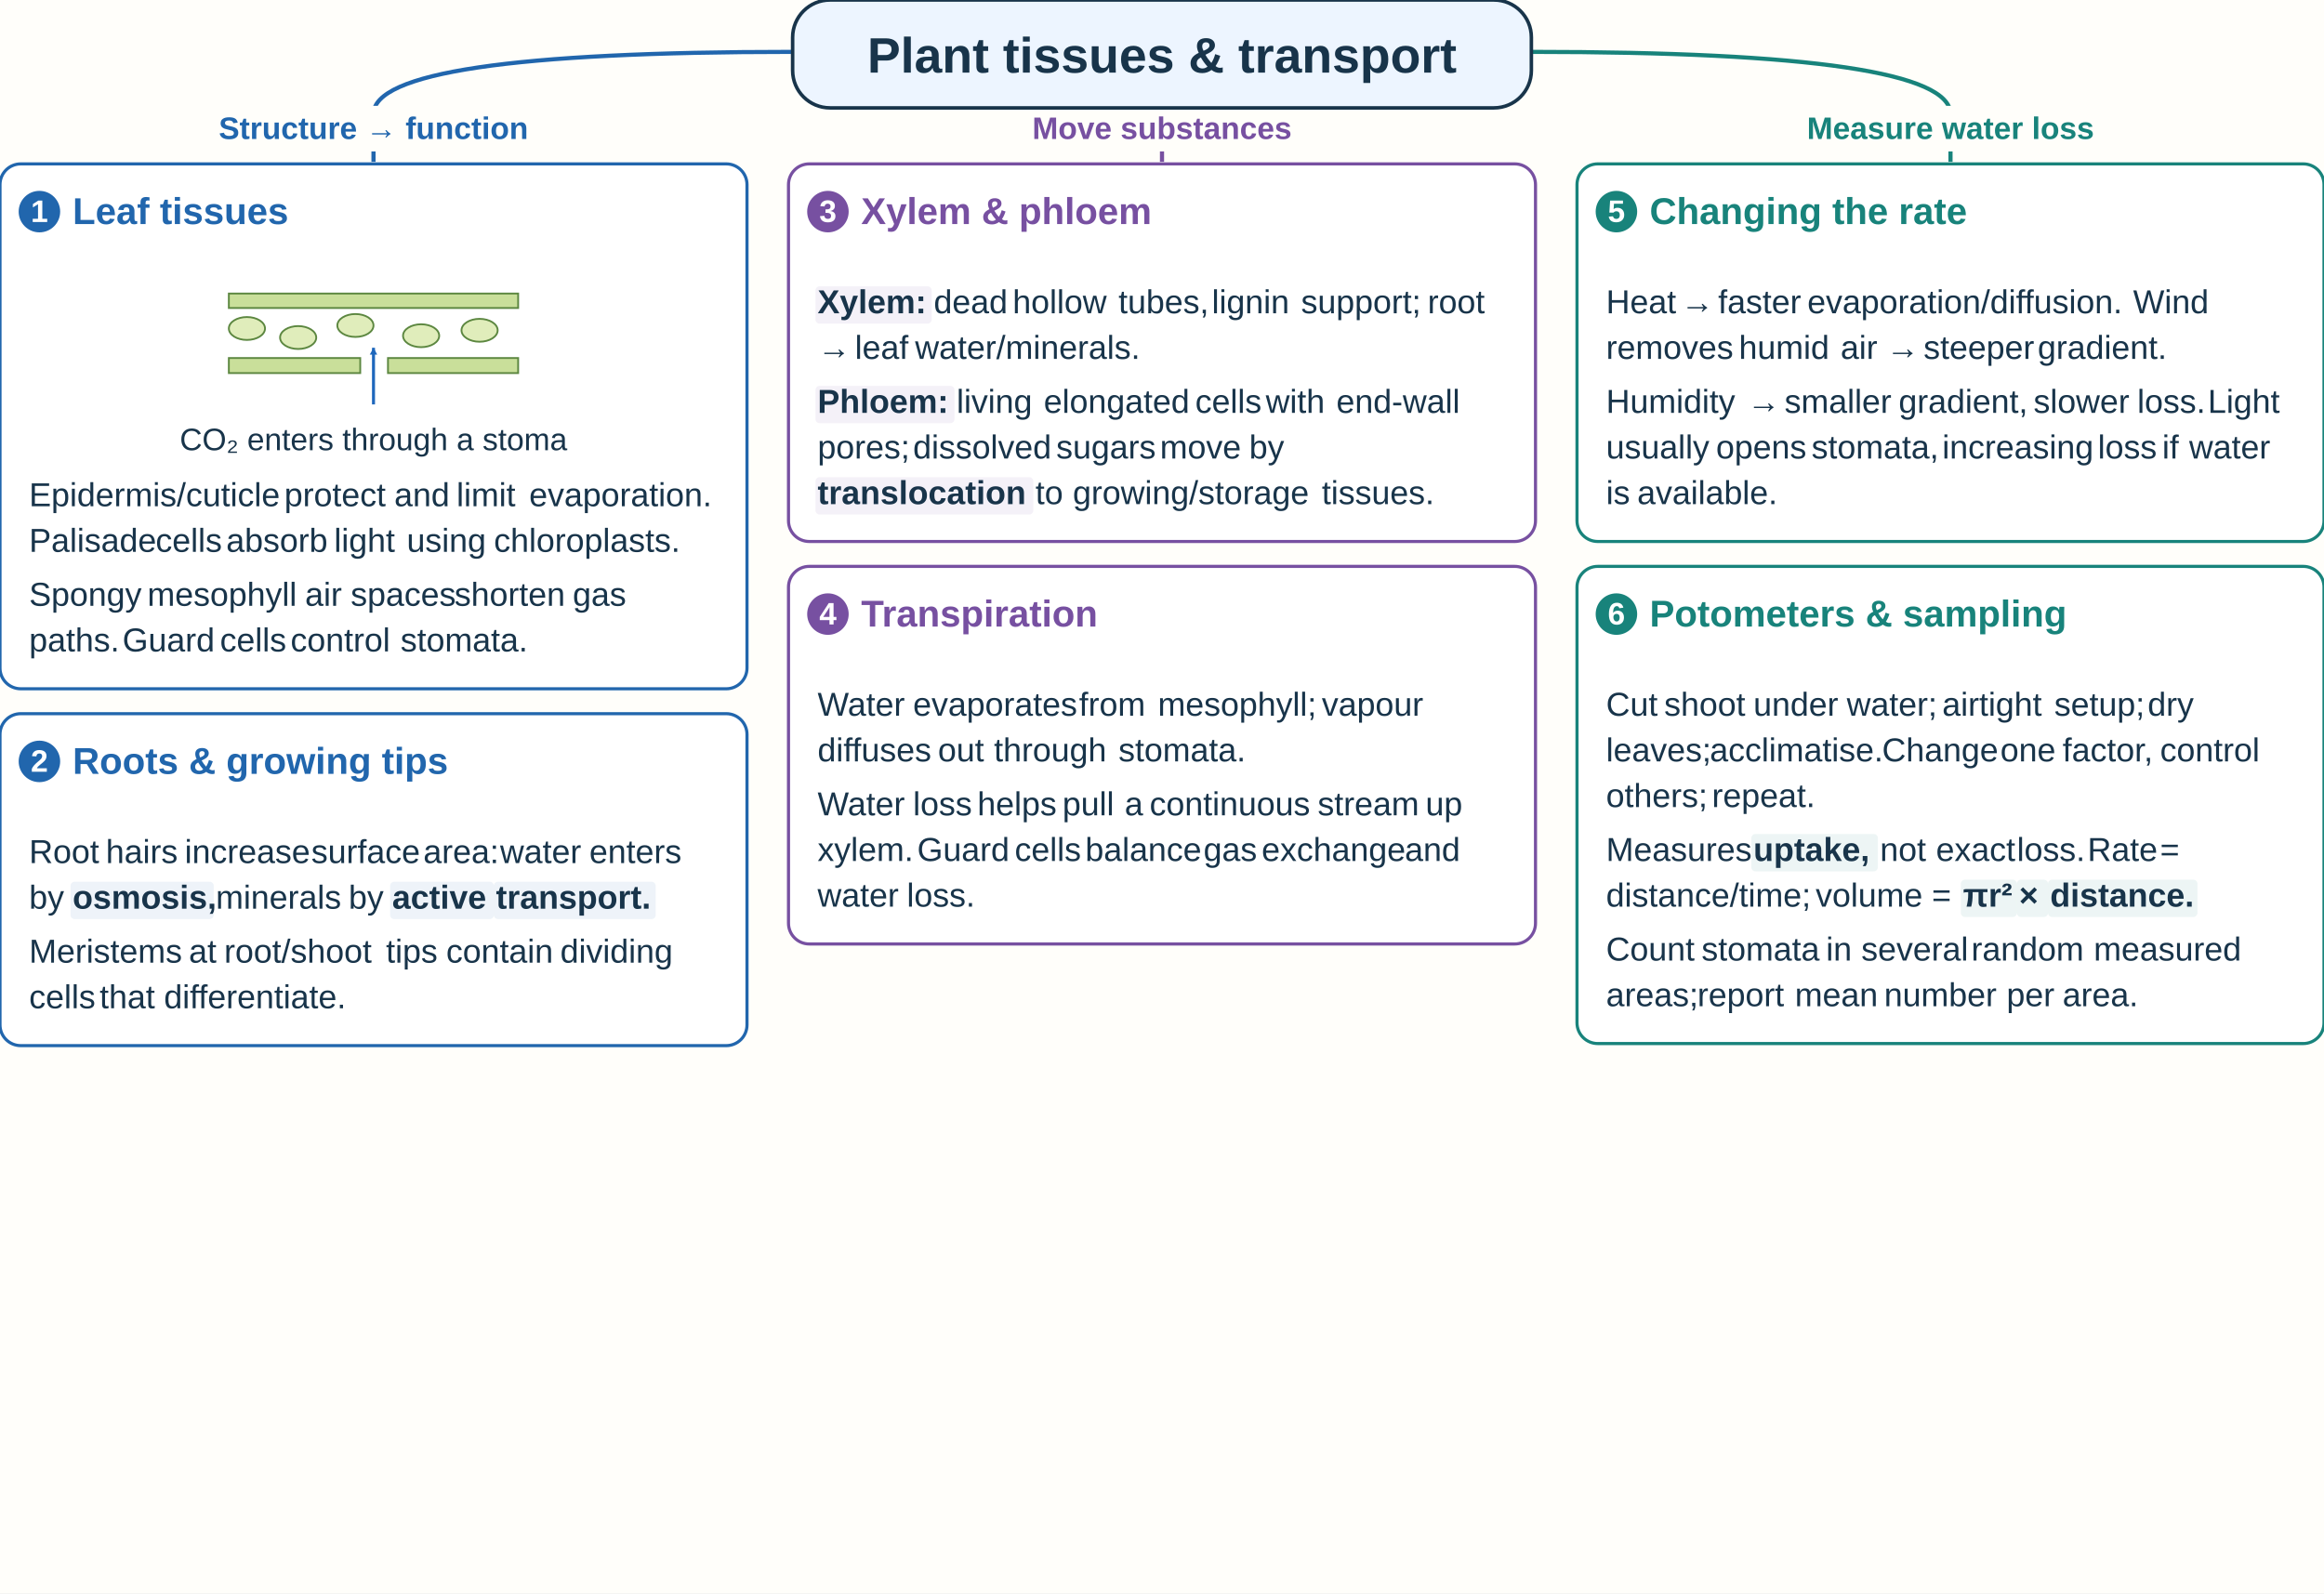
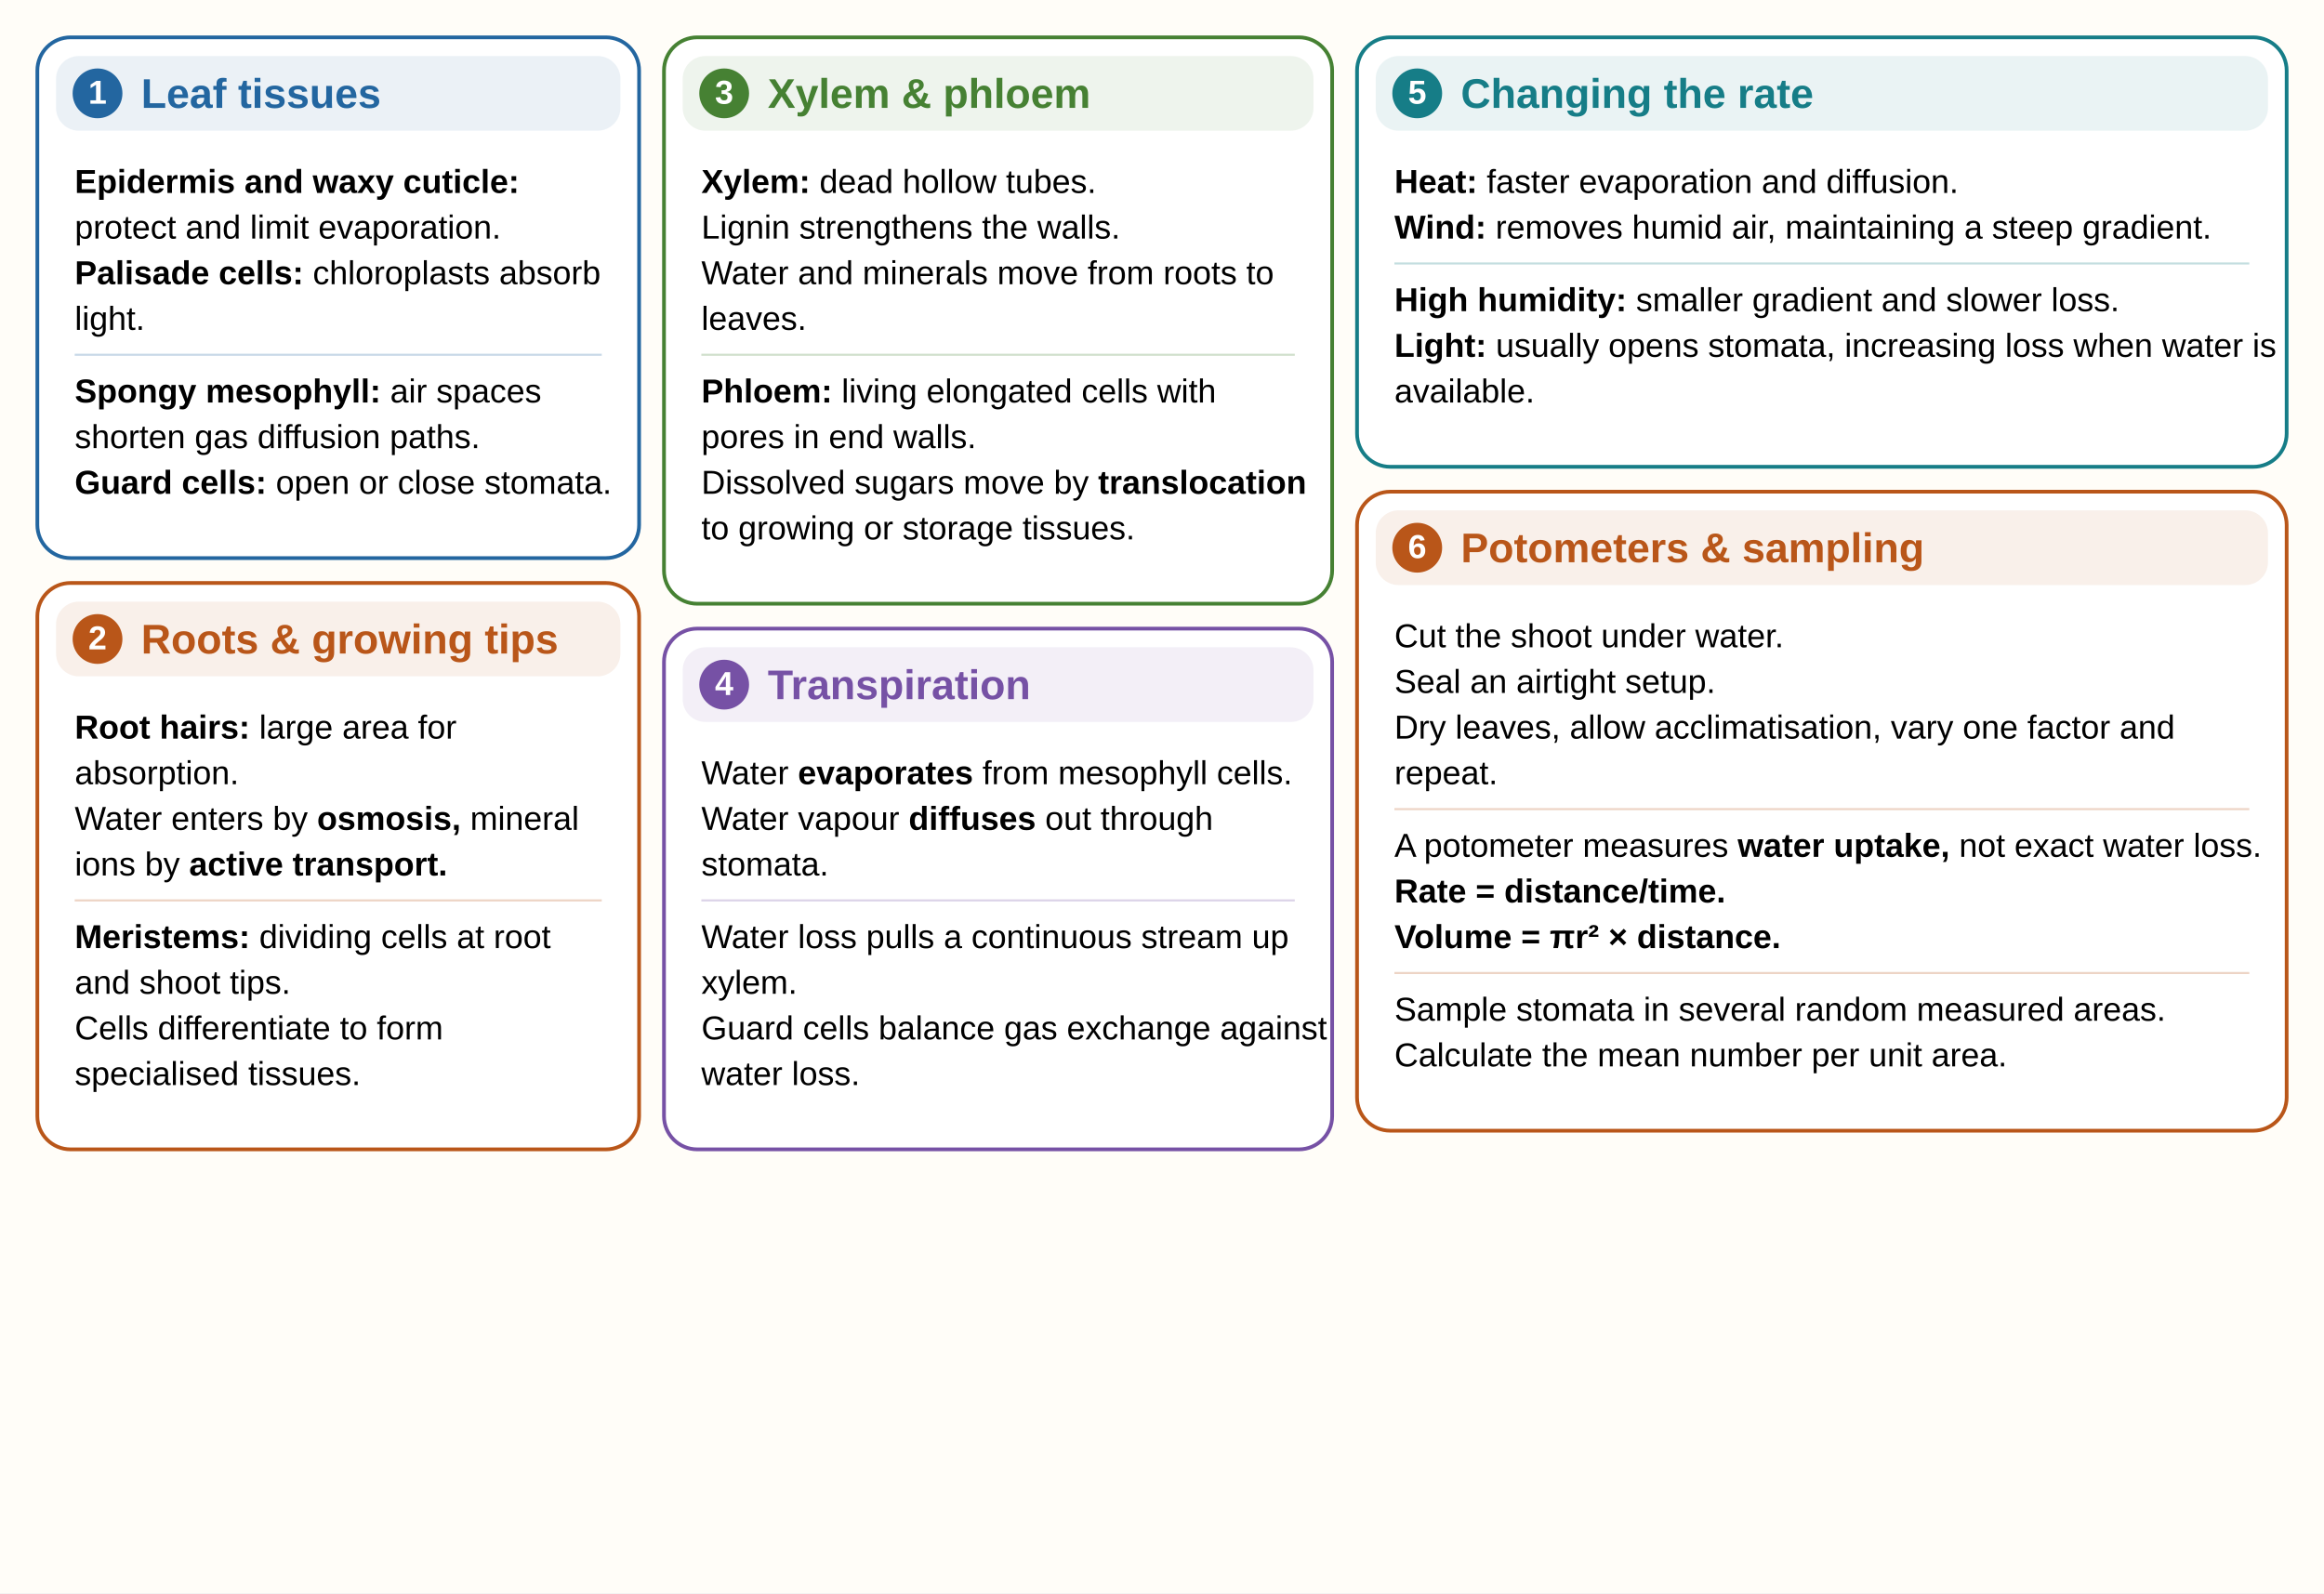
- <svg xmlns="http://www.w3.org/2000/svg" width="2400" height="1645.714" viewBox="0 0 1120 768" role="img" aria-labelledby="title description" data-print-width-mm="277" data-body-size="16">
+ <svg xmlns="http://www.w3.org/2000/svg" width="2400" height="1645.714" viewBox="0 0 1120 768" role="img" aria-labelledby="map-title map-description" data-print-width-mm="277" font-family="Segoe UI,Arial,sans-serif">
  <defs>
-     <radialGradient id="animalFill">
-       <stop stop-color="#fff5de" />
-       <stop offset="1" stop-color="#dceafd" />
-     </radialGradient>
-     <radialGradient id="nucleusFill">
-       <stop stop-color="#ddc7f4" />
-       <stop offset="1" stop-color="#9b79c2" />
-     </radialGradient>
-     <linearGradient id="leafFill" x2="0" y2="1">
-       <stop stop-color="#edf7b8" />
-       <stop offset="1" stop-color="#bfd882" />
-     </linearGradient>
+     <marker id="arrow-2366a0" viewBox="0 0 10 10" refX="9" refY="5" markerWidth="4" markerHeight="4" orient="auto-start-reverse">
+       <path d="M1 1L9 5L1 9" fill="none" stroke="#2366a0" stroke-width="2" stroke-linejoin="round" />
+     </marker>
+     <marker id="arrow-b95619" viewBox="0 0 10 10" refX="9" refY="5" markerWidth="4" markerHeight="4" orient="auto-start-reverse">
+       <path d="M1 1L9 5L1 9" fill="none" stroke="#b95619" stroke-width="2" stroke-linejoin="round" />
+     </marker>
+     <marker id="arrow-468133" viewBox="0 0 10 10" refX="9" refY="5" markerWidth="4" markerHeight="4" orient="auto-start-reverse">
+       <path d="M1 1L9 5L1 9" fill="none" stroke="#468133" stroke-width="2" stroke-linejoin="round" />
+     </marker>
+     <marker id="arrow-7651a5" viewBox="0 0 10 10" refX="9" refY="5" markerWidth="4" markerHeight="4" orient="auto-start-reverse">
+       <path d="M1 1L9 5L1 9" fill="none" stroke="#7651a5" stroke-width="2" stroke-linejoin="round" />
+     </marker>
+     <marker id="arrow-167d87" viewBox="0 0 10 10" refX="9" refY="5" markerWidth="4" markerHeight="4" orient="auto-start-reverse">
+       <path d="M1 1L9 5L1 9" fill="none" stroke="#167d87" stroke-width="2" stroke-linejoin="round" />
+     </marker>
+     <marker id="arrow-b95619" viewBox="0 0 10 10" refX="9" refY="5" markerWidth="4" markerHeight="4" orient="auto-start-reverse">
+       <path d="M1 1L9 5L1 9" fill="none" stroke="#b95619" stroke-width="2" stroke-linejoin="round" />
+     </marker>
  </defs>
-   <rect width="1120" height="768" fill="#fffefa" />
-   <g font-family="Segoe UI, Arial, sans-serif" fill="#18344a">
-     <path class="relationship-path" d="M381.992 25Q180.0 25 180.0 55V78" stroke="#2166ad" stroke-width="2" fill="none" />
-     <rect x="97.5" y="51" width="165.0" height="22" rx="5" fill="#fffefa" />
-     <text class="diagram-label" x="180.00" y="67.00" font-size="15" fill="#2166ad" font-weight="700" text-anchor="middle">Structure → function</text>
-     <g class="map-section" id="section-1" data-source-panel="0" data-bounds="0,0,360,253" transform="translate(0 79)">
-       <rect width="360" height="253" rx="10" fill="white" stroke="#2166ad" stroke-width="1.5" />
-       <g class="section-heading">
-         <circle cx="19" cy="23" r="10" fill="#2166ad" />
-         <text class="" x="19.00" y="28.00" font-size="15" fill="white" font-weight="700" text-anchor="middle">1</text>
-         <text class="" x="35.00" y="29.00" font-size="18" fill="#2166ad" font-weight="700" text-anchor="start">Leaf tissues</text>
-       </g>
-       <g class="section-body">
-         <g class="concept-illustration" transform="translate(14 59)">
-           <svg viewBox="40 30 520 210" width="332" height="61" font-family="Segoe UI, Arial, sans-serif" x="0" y="0">
-             <path d="M60 42H540V66H60ZM60 149H278V174H60ZM324 149H540V174H324Z" fill="#c9df9a" stroke="#5c8740" stroke-width="3" />
-             <ellipse cx="90" cy="100" rx="30" ry="19" fill="#e0edbb" stroke="#5c8740" stroke-width="3" />
-             <ellipse cx="175" cy="115" rx="30" ry="19" fill="#e0edbb" stroke="#5c8740" stroke-width="3" />
-             <ellipse cx="270" cy="95" rx="30" ry="19" fill="#e0edbb" stroke="#5c8740" stroke-width="3" />
-             <ellipse cx="379" cy="112" rx="30" ry="19" fill="#e0edbb" stroke="#5c8740" stroke-width="3" />
-             <ellipse cx="476" cy="103" rx="30" ry="19" fill="#e0edbb" stroke="#5c8740" stroke-width="3" />
-             <path d="M300 226L300 132" stroke="#1e67bc" stroke-width="5" />
-             <path d="M300 132L306.233 143.409L293.767 143.409Z" fill="#1e67bc" />
-           </svg>
-           <text class="diagram-label" x="166.00" y="79.00" font-size="15" fill="#18344a" font-weight="400" text-anchor="middle">CO₂ enters through a stoma</text>
-         </g>
-         <text class="body-text" x="14.00" y="165.00" font-size="16" fill="#18344a" font-weight="400" text-anchor="start">Epidermis/cuticle</text>
-         <text class="body-text" x="137.00" y="165.00" font-size="16" fill="#18344a" font-weight="400" text-anchor="start">protect</text>
-         <text class="body-text" x="190.00" y="165.00" font-size="16" fill="#18344a" font-weight="400" text-anchor="start">and</text>
-         <text class="body-text" x="220.00" y="165.00" font-size="16" fill="#18344a" font-weight="400" text-anchor="start">limit</text>
-         <text class="body-text" x="255.00" y="165.00" font-size="16" fill="#18344a" font-weight="400" text-anchor="start">evaporation.</text>
-         <text class="body-text" x="14.00" y="187.00" font-size="16" fill="#18344a" font-weight="400" text-anchor="start">Palisade</text>
-         <text class="body-text" x="75.00" y="187.00" font-size="16" fill="#18344a" font-weight="400" text-anchor="start">cells</text>
-         <text class="body-text" x="109.00" y="187.00" font-size="16" fill="#18344a" font-weight="400" text-anchor="start">absorb</text>
-         <text class="body-text" x="161.00" y="187.00" font-size="16" fill="#18344a" font-weight="400" text-anchor="start">light</text>
-         <text class="body-text" x="196.00" y="187.00" font-size="16" fill="#18344a" font-weight="400" text-anchor="start">using</text>
-         <text class="body-text" x="238.00" y="187.00" font-size="16" fill="#18344a" font-weight="400" text-anchor="start">chloroplasts.</text>
-         <text class="body-text" x="14.00" y="213.00" font-size="16" fill="#18344a" font-weight="400" text-anchor="start">Spongy</text>
-         <text class="body-text" x="71.00" y="213.00" font-size="16" fill="#18344a" font-weight="400" text-anchor="start">mesophyll</text>
-         <text class="body-text" x="147.00" y="213.00" font-size="16" fill="#18344a" font-weight="400" text-anchor="start">air</text>
-         <text class="body-text" x="169.00" y="213.00" font-size="16" fill="#18344a" font-weight="400" text-anchor="start">spaces</text>
-         <text class="body-text" x="219.00" y="213.00" font-size="16" fill="#18344a" font-weight="400" text-anchor="start">shorten</text>
-         <text class="body-text" x="276.00" y="213.00" font-size="16" fill="#18344a" font-weight="400" text-anchor="start">gas</text>
-         <text class="body-text" x="14.00" y="235.00" font-size="16" fill="#18344a" font-weight="400" text-anchor="start">paths.</text>
-         <text class="body-text" x="59.00" y="235.00" font-size="16" fill="#18344a" font-weight="400" text-anchor="start">Guard</text>
-         <text class="body-text" x="106.00" y="235.00" font-size="16" fill="#18344a" font-weight="400" text-anchor="start">cells</text>
-         <text class="body-text" x="140.00" y="235.00" font-size="16" fill="#18344a" font-weight="400" text-anchor="start">control</text>
-         <text class="body-text" x="193.00" y="235.00" font-size="16" fill="#18344a" font-weight="400" text-anchor="start">stomata.</text>
-       </g>
+   <rect width="1120" height="768" fill="#fffdf8" />
+   <g class="map-section" id="section-1" data-source-panel="0" data-bounds="0,0,290,251" transform="translate(18 18)">
+     <rect width="290" height="251" rx="16" fill="white" stroke="#2366a0" stroke-width="1.8" />
+     <g class="section-heading">
+       <rect x="9" y="9" width="272" height="36" rx="11" fill="#2366a0" opacity=".09" />
+       <circle cx="29" cy="27" r="12" fill="#2366a0" />
+       <text class="diagram-label" x="29" y="32" font-size="16" fill="white" font-weight="700" text-anchor="middle">1</text>
+       <text class="panel-title" x="50" y="34" font-size="20" fill="#2366a0" font-weight="700" text-anchor="start">Leaf tissues</text>
    </g>
-     <g class="map-section" id="section-2" data-source-panel="1" data-bounds="0,0,360,160" transform="translate(0 344)">
-       <rect width="360" height="160" rx="10" fill="white" stroke="#2166ad" stroke-width="1.5" />
-       <g class="section-heading">
-         <circle cx="19" cy="23" r="10" fill="#2166ad" />
-         <text class="" x="19.00" y="28.00" font-size="15" fill="white" font-weight="700" text-anchor="middle">2</text>
-         <text class="" x="35.00" y="29.00" font-size="18" fill="#2166ad" font-weight="700" text-anchor="start">Roots &amp; growing tips</text>
-       </g>
-       <g class="section-body">
-         <text class="body-text" x="14.00" y="72.00" font-size="16" fill="#18344a" font-weight="400" text-anchor="start">Root</text>
-         <text class="body-text" x="51.00" y="72.00" font-size="16" fill="#18344a" font-weight="400" text-anchor="start">hairs</text>
-         <text class="body-text" x="89.00" y="72.00" font-size="16" fill="#18344a" font-weight="400" text-anchor="start">increase</text>
-         <text class="body-text" x="150.00" y="72.00" font-size="16" fill="#18344a" font-weight="400" text-anchor="start">surface</text>
-         <text class="body-text" x="204.00" y="72.00" font-size="16" fill="#18344a" font-weight="400" text-anchor="start">area:</text>
-         <text class="body-text" x="241.00" y="72.00" font-size="16" fill="#18344a" font-weight="400" text-anchor="start">water</text>
-         <text class="body-text" x="284.00" y="72.00" font-size="16" fill="#18344a" font-weight="400" text-anchor="start">enters</text>
-         <text class="body-text" x="14.00" y="94.00" font-size="16" fill="#18344a" font-weight="400" text-anchor="start">by</text>
-         <rect x="34.00" y="81.00" width="69.00" height="18" rx="2" fill="#2166ad" opacity=".08" />
-         <text class="body-text" x="35.00" y="94.00" font-size="16" fill="#18344a" font-weight="700" text-anchor="start">osmosis,</text>
-         <text class="body-text" x="104.00" y="94.00" font-size="16" fill="#18344a" font-weight="400" text-anchor="start">minerals</text>
-         <text class="body-text" x="168.00" y="94.00" font-size="16" fill="#18344a" font-weight="400" text-anchor="start">by</text>
-         <rect x="188.00" y="81.00" width="50.00" height="18" rx="2" fill="#2166ad" opacity=".08" />
-         <text class="body-text" x="189.00" y="94.00" font-size="16" fill="#18344a" font-weight="700" text-anchor="start">active</text>
-         <rect x="238.00" y="81.00" width="78.00" height="18" rx="2" fill="#2166ad" opacity=".08" />
-         <text class="body-text" x="239.00" y="94.00" font-size="16" fill="#18344a" font-weight="700" text-anchor="start">transport.</text>
-         <text class="body-text" x="14.00" y="120.00" font-size="16" fill="#18344a" font-weight="400" text-anchor="start">Meristems</text>
-         <text class="body-text" x="91.00" y="120.00" font-size="16" fill="#18344a" font-weight="400" text-anchor="start">at</text>
-         <text class="body-text" x="108.00" y="120.00" font-size="16" fill="#18344a" font-weight="400" text-anchor="start">root/shoot</text>
-         <text class="body-text" x="186.00" y="120.00" font-size="16" fill="#18344a" font-weight="400" text-anchor="start">tips</text>
-         <text class="body-text" x="215.00" y="120.00" font-size="16" fill="#18344a" font-weight="400" text-anchor="start">contain</text>
-         <text class="body-text" x="270.00" y="120.00" font-size="16" fill="#18344a" font-weight="400" text-anchor="start">dividing</text>
-         <text class="body-text" x="14.00" y="142.00" font-size="16" fill="#18344a" font-weight="400" text-anchor="start">cells</text>
-         <text class="body-text" x="48.00" y="142.00" font-size="16" fill="#18344a" font-weight="400" text-anchor="start">that</text>
-         <text class="body-text" x="79.00" y="142.00" font-size="16" fill="#18344a" font-weight="400" text-anchor="start">differentiate.</text>
-       </g>
+     <g class="section-body">
+       <text class="body-text" x="18" y="75" font-size="16" fill="#000000" font-weight="400" text-anchor="start">
+         <tspan font-weight="700">Epidermis</tspan>
+         <tspan font-weight="700">and</tspan>
+         <tspan font-weight="700">waxy</tspan>
+         <tspan font-weight="700">cuticle:</tspan>
+       </text>
+       <text class="body-text" x="18" y="97" font-size="16" fill="#000000" font-weight="400" text-anchor="start">protect and limit evaporation.</text>
+       <text class="body-text" x="18" y="119" font-size="16" fill="#000000" font-weight="400" text-anchor="start">
+         <tspan font-weight="700">Palisade</tspan>
+         <tspan font-weight="700">cells:</tspan> chloroplasts absorb</text>
+       <text class="body-text" x="18" y="141" font-size="16" fill="#000000" font-weight="400" text-anchor="start">light.</text>
+       <path class="section-divider" d="M18 153H272" stroke="#2366a0" stroke-opacity=".25" stroke-width="1" fill="none" />
+       <text class="body-text" x="18" y="176" font-size="16" fill="#000000" font-weight="400" text-anchor="start">
+         <tspan font-weight="700">Spongy</tspan>
+         <tspan font-weight="700">mesophyll:</tspan> air spaces</text>
+       <text class="body-text" x="18" y="198" font-size="16" fill="#000000" font-weight="400" text-anchor="start">shorten gas diffusion paths.</text>
+       <text class="body-text" x="18" y="220" font-size="16" fill="#000000" font-weight="400" text-anchor="start">
+         <tspan font-weight="700">Guard</tspan>
+         <tspan font-weight="700">cells:</tspan> open or close stomata.</text>
    </g>
-     <path class="relationship-path" d="M560 52Q560.0 55 560.0 55V78" stroke="#7750a1" stroke-width="2" fill="none" />
-     <rect x="490.0" y="51" width="140.0" height="22" rx="5" fill="#fffefa" />
-     <text class="diagram-label" x="560.00" y="67.00" font-size="15" fill="#7750a1" font-weight="700" text-anchor="middle">Move substances</text>
-     <g class="map-section" id="section-3" data-source-panel="2" data-bounds="0,0,360,182" transform="translate(380 79)">
-       <rect width="360" height="182" rx="10" fill="white" stroke="#7750a1" stroke-width="1.5" />
-       <g class="section-heading">
-         <circle cx="19" cy="23" r="10" fill="#7750a1" />
-         <text class="" x="19.00" y="28.00" font-size="15" fill="white" font-weight="700" text-anchor="middle">3</text>
-         <text class="" x="35.00" y="29.00" font-size="18" fill="#7750a1" font-weight="700" text-anchor="start">Xylem &amp; phloem</text>
-       </g>
-       <g class="section-body">
-         <rect x="13.00" y="59.00" width="56.00" height="18" rx="2" fill="#7750a1" opacity=".08" />
-         <text class="body-text" x="14.00" y="72.00" font-size="16" fill="#18344a" font-weight="700" text-anchor="start">Xylem:</text>
-         <text class="body-text" x="70.00" y="72.00" font-size="16" fill="#18344a" font-weight="400" text-anchor="start">dead</text>
-         <text class="body-text" x="108.00" y="72.00" font-size="16" fill="#18344a" font-weight="400" text-anchor="start">hollow</text>
-         <text class="body-text" x="159.00" y="72.00" font-size="16" fill="#18344a" font-weight="400" text-anchor="start">tubes,</text>
-         <text class="body-text" x="204.00" y="72.00" font-size="16" fill="#18344a" font-weight="400" text-anchor="start">lignin</text>
-         <text class="body-text" x="247.00" y="72.00" font-size="16" fill="#18344a" font-weight="400" text-anchor="start">support;</text>
-         <text class="body-text" x="308.00" y="72.00" font-size="16" fill="#18344a" font-weight="400" text-anchor="start">root</text>
-         <text class="body-text" x="14.00" y="94.00" font-size="16" fill="#18344a" font-weight="400" text-anchor="start">→</text>
-         <text class="body-text" x="32.00" y="94.00" font-size="16" fill="#18344a" font-weight="400" text-anchor="start">leaf</text>
-         <text class="body-text" x="61.00" y="94.00" font-size="16" fill="#18344a" font-weight="400" text-anchor="start">water/minerals.</text>
-         <rect x="13.00" y="107.00" width="67.00" height="18" rx="2" fill="#7750a1" opacity=".08" />
-         <text class="body-text" x="14.00" y="120.00" font-size="16" fill="#18344a" font-weight="700" text-anchor="start">Phloem:</text>
-         <text class="body-text" x="81.00" y="120.00" font-size="16" fill="#18344a" font-weight="400" text-anchor="start">living</text>
-         <text class="body-text" x="123.00" y="120.00" font-size="16" fill="#18344a" font-weight="400" text-anchor="start">elongated</text>
-         <text class="body-text" x="196.00" y="120.00" font-size="16" fill="#18344a" font-weight="400" text-anchor="start">cells</text>
-         <text class="body-text" x="230.00" y="120.00" font-size="16" fill="#18344a" font-weight="400" text-anchor="start">with</text>
-         <text class="body-text" x="264.00" y="120.00" font-size="16" fill="#18344a" font-weight="400" text-anchor="start">end-wall</text>
-         <text class="body-text" x="14.00" y="142.00" font-size="16" fill="#18344a" font-weight="400" text-anchor="start">pores;</text>
-         <text class="body-text" x="60.00" y="142.00" font-size="16" fill="#18344a" font-weight="400" text-anchor="start">dissolved</text>
-         <text class="body-text" x="129.00" y="142.00" font-size="16" fill="#18344a" font-weight="400" text-anchor="start">sugars</text>
-         <text class="body-text" x="179.00" y="142.00" font-size="16" fill="#18344a" font-weight="400" text-anchor="start">move</text>
-         <text class="body-text" x="222.00" y="142.00" font-size="16" fill="#18344a" font-weight="400" text-anchor="start">by</text>
-         <rect x="13.00" y="151.00" width="105.00" height="18" rx="2" fill="#7750a1" opacity=".08" />
-         <text class="body-text" x="14.00" y="164.00" font-size="16" fill="#18344a" font-weight="700" text-anchor="start">translocation</text>
-         <text class="body-text" x="119.00" y="164.00" font-size="16" fill="#18344a" font-weight="400" text-anchor="start">to</text>
-         <text class="body-text" x="137.00" y="164.00" font-size="16" fill="#18344a" font-weight="400" text-anchor="start">growing/storage</text>
-         <text class="body-text" x="257.00" y="164.00" font-size="16" fill="#18344a" font-weight="400" text-anchor="start">tissues.</text>
-       </g>
+   </g>
+   <g class="map-section" id="section-2" data-source-panel="1" data-bounds="0,0,290,273" transform="translate(18 281)">
+     <rect width="290" height="273" rx="16" fill="white" stroke="#b95619" stroke-width="1.8" />
+     <g class="section-heading">
+       <rect x="9" y="9" width="272" height="36" rx="11" fill="#b95619" opacity=".09" />
+       <circle cx="29" cy="27" r="12" fill="#b95619" />
+       <text class="diagram-label" x="29" y="32" font-size="16" fill="white" font-weight="700" text-anchor="middle">2</text>
+       <text class="panel-title" x="50" y="34" font-size="20" fill="#b95619" font-weight="700" text-anchor="start">Roots &amp; growing tips</text>
    </g>
-     <g class="map-section" id="section-4" data-source-panel="3" data-bounds="0,0,360,182" transform="translate(380 273)">
-       <rect width="360" height="182" rx="10" fill="white" stroke="#7750a1" stroke-width="1.5" />
-       <g class="section-heading">
-         <circle cx="19" cy="23" r="10" fill="#7750a1" />
-         <text class="" x="19.00" y="28.00" font-size="15" fill="white" font-weight="700" text-anchor="middle">4</text>
-         <text class="" x="35.00" y="29.00" font-size="18" fill="#7750a1" font-weight="700" text-anchor="start">Transpiration</text>
-       </g>
-       <g class="section-body">
-         <text class="body-text" x="14.00" y="72.00" font-size="16" fill="#18344a" font-weight="400" text-anchor="start">Water</text>
-         <text class="body-text" x="60.00" y="72.00" font-size="16" fill="#18344a" font-weight="400" text-anchor="start">evaporates</text>
-         <text class="body-text" x="140.00" y="72.00" font-size="16" fill="#18344a" font-weight="400" text-anchor="start">from</text>
-         <text class="body-text" x="178.00" y="72.00" font-size="16" fill="#18344a" font-weight="400" text-anchor="start">mesophyll;</text>
-         <text class="body-text" x="257.00" y="72.00" font-size="16" fill="#18344a" font-weight="400" text-anchor="start">vapour</text>
-         <text class="body-text" x="14.00" y="94.00" font-size="16" fill="#18344a" font-weight="400" text-anchor="start">diffuses</text>
-         <text class="body-text" x="72.00" y="94.00" font-size="16" fill="#18344a" font-weight="400" text-anchor="start">out</text>
-         <text class="body-text" x="99.00" y="94.00" font-size="16" fill="#18344a" font-weight="400" text-anchor="start">through</text>
-         <text class="body-text" x="159.00" y="94.00" font-size="16" fill="#18344a" font-weight="400" text-anchor="start">stomata.</text>
-         <text class="body-text" x="14.00" y="120.00" font-size="16" fill="#18344a" font-weight="400" text-anchor="start">Water</text>
-         <text class="body-text" x="60.00" y="120.00" font-size="16" fill="#18344a" font-weight="400" text-anchor="start">loss</text>
-         <text class="body-text" x="91.00" y="120.00" font-size="16" fill="#18344a" font-weight="400" text-anchor="start">helps</text>
-         <text class="body-text" x="132.00" y="120.00" font-size="16" fill="#18344a" font-weight="400" text-anchor="start">pull</text>
-         <text class="body-text" x="162.00" y="120.00" font-size="16" fill="#18344a" font-weight="400" text-anchor="start">a</text>
-         <text class="body-text" x="174.00" y="120.00" font-size="16" fill="#18344a" font-weight="400" text-anchor="start">continuous</text>
-         <text class="body-text" x="255.00" y="120.00" font-size="16" fill="#18344a" font-weight="400" text-anchor="start">stream</text>
-         <text class="body-text" x="307.00" y="120.00" font-size="16" fill="#18344a" font-weight="400" text-anchor="start">up</text>
-         <text class="body-text" x="14.00" y="142.00" font-size="16" fill="#18344a" font-weight="400" text-anchor="start">xylem.</text>
-         <text class="body-text" x="62.00" y="142.00" font-size="16" fill="#18344a" font-weight="400" text-anchor="start">Guard</text>
-         <text class="body-text" x="109.00" y="142.00" font-size="16" fill="#18344a" font-weight="400" text-anchor="start">cells</text>
-         <text class="body-text" x="143.00" y="142.00" font-size="16" fill="#18344a" font-weight="400" text-anchor="start">balance</text>
-         <text class="body-text" x="200.00" y="142.00" font-size="16" fill="#18344a" font-weight="400" text-anchor="start">gas</text>
-         <text class="body-text" x="228.00" y="142.00" font-size="16" fill="#18344a" font-weight="400" text-anchor="start">exchange</text>
-         <text class="body-text" x="297.00" y="142.00" font-size="16" fill="#18344a" font-weight="400" text-anchor="start">and</text>
-         <text class="body-text" x="14.00" y="164.00" font-size="16" fill="#18344a" font-weight="400" text-anchor="start">water</text>
-         <text class="body-text" x="57.00" y="164.00" font-size="16" fill="#18344a" font-weight="400" text-anchor="start">loss.</text>
-       </g>
+     <g class="section-body">
+       <text class="body-text" x="18" y="75" font-size="16" fill="#000000" font-weight="400" text-anchor="start">
+         <tspan font-weight="700">Root</tspan>
+         <tspan font-weight="700">hairs:</tspan> large area for</text>
+       <text class="body-text" x="18" y="97" font-size="16" fill="#000000" font-weight="400" text-anchor="start">absorption.</text>
+       <text class="body-text" x="18" y="119" font-size="16" fill="#000000" font-weight="400" text-anchor="start">Water enters by <tspan font-weight="700">osmosis,</tspan> mineral</text>
+       <text class="body-text" x="18" y="141" font-size="16" fill="#000000" font-weight="400" text-anchor="start">ions by <tspan font-weight="700">active</tspan>
+         <tspan font-weight="700">transport.</tspan>
+       </text>
+       <path class="section-divider" d="M18 153H272" stroke="#b95619" stroke-opacity=".25" stroke-width="1" fill="none" />
+       <text class="body-text" x="18" y="176" font-size="16" fill="#000000" font-weight="400" text-anchor="start">
+         <tspan font-weight="700">Meristems:</tspan> dividing cells at root</text>
+       <text class="body-text" x="18" y="198" font-size="16" fill="#000000" font-weight="400" text-anchor="start">and shoot tips.</text>
+       <text class="body-text" x="18" y="220" font-size="16" fill="#000000" font-weight="400" text-anchor="start">Cells differentiate to form</text>
+       <text class="body-text" x="18" y="242" font-size="16" fill="#000000" font-weight="400" text-anchor="start">specialised tissues.</text>
    </g>
-     <path class="relationship-path" d="M738.008 25Q940.0 25 940.0 55V78" stroke="#18837b" stroke-width="2" fill="none" />
-     <rect x="862.5" y="51" width="155.0" height="22" rx="5" fill="#fffefa" />
-     <text class="diagram-label" x="940.00" y="67.00" font-size="15" fill="#18837b" font-weight="700" text-anchor="middle">Measure water loss</text>
-     <g class="map-section" id="section-5" data-source-panel="4" data-bounds="0,0,360,182" transform="translate(760 79)">
-       <rect width="360" height="182" rx="10" fill="white" stroke="#18837b" stroke-width="1.5" />
-       <g class="section-heading">
-         <circle cx="19" cy="23" r="10" fill="#18837b" />
-         <text class="" x="19.00" y="28.00" font-size="15" fill="white" font-weight="700" text-anchor="middle">5</text>
-         <text class="" x="35.00" y="29.00" font-size="18" fill="#18837b" font-weight="700" text-anchor="start">Changing the rate</text>
-       </g>
-       <g class="section-body">
-         <text class="body-text" x="14.00" y="72.00" font-size="16" fill="#18344a" font-weight="400" text-anchor="start">Heat</text>
-         <text class="body-text" x="50.00" y="72.00" font-size="16" fill="#18344a" font-weight="400" text-anchor="start">→</text>
-         <text class="body-text" x="68.00" y="72.00" font-size="16" fill="#18344a" font-weight="400" text-anchor="start">faster</text>
-         <text class="body-text" x="111.00" y="72.00" font-size="16" fill="#18344a" font-weight="400" text-anchor="start">evaporation/diffusion.</text>
-         <text class="body-text" x="268.00" y="72.00" font-size="16" fill="#18344a" font-weight="400" text-anchor="start">Wind</text>
-         <text class="body-text" x="14.00" y="94.00" font-size="16" fill="#18344a" font-weight="400" text-anchor="start">removes</text>
-         <text class="body-text" x="78.00" y="94.00" font-size="16" fill="#18344a" font-weight="400" text-anchor="start">humid</text>
-         <text class="body-text" x="127.00" y="94.00" font-size="16" fill="#18344a" font-weight="400" text-anchor="start">air</text>
-         <text class="body-text" x="149.00" y="94.00" font-size="16" fill="#18344a" font-weight="400" text-anchor="start">→</text>
-         <text class="body-text" x="167.00" y="94.00" font-size="16" fill="#18344a" font-weight="400" text-anchor="start">steeper</text>
-         <text class="body-text" x="222.00" y="94.00" font-size="16" fill="#18344a" font-weight="400" text-anchor="start">gradient.</text>
-         <text class="body-text" x="14.00" y="120.00" font-size="16" fill="#18344a" font-weight="400" text-anchor="start">Humidity</text>
-         <text class="body-text" x="82.00" y="120.00" font-size="16" fill="#18344a" font-weight="400" text-anchor="start">→</text>
-         <text class="body-text" x="100.00" y="120.00" font-size="16" fill="#18344a" font-weight="400" text-anchor="start">smaller</text>
-         <text class="body-text" x="155.00" y="120.00" font-size="16" fill="#18344a" font-weight="400" text-anchor="start">gradient,</text>
-         <text class="body-text" x="220.00" y="120.00" font-size="16" fill="#18344a" font-weight="400" text-anchor="start">slower</text>
-         <text class="body-text" x="270.00" y="120.00" font-size="16" fill="#18344a" font-weight="400" text-anchor="start">loss.</text>
-         <text class="body-text" x="304.00" y="120.00" font-size="16" fill="#18344a" font-weight="400" text-anchor="start">Light</text>
-         <text class="body-text" x="14.00" y="142.00" font-size="16" fill="#18344a" font-weight="400" text-anchor="start">usually</text>
-         <text class="body-text" x="67.00" y="142.00" font-size="16" fill="#18344a" font-weight="400" text-anchor="start">opens</text>
-         <text class="body-text" x="113.00" y="142.00" font-size="16" fill="#18344a" font-weight="400" text-anchor="start">stomata,</text>
-         <text class="body-text" x="176.00" y="142.00" font-size="16" fill="#18344a" font-weight="400" text-anchor="start">increasing</text>
-         <text class="body-text" x="251.00" y="142.00" font-size="16" fill="#18344a" font-weight="400" text-anchor="start">loss</text>
-         <text class="body-text" x="282.00" y="142.00" font-size="16" fill="#18344a" font-weight="400" text-anchor="start">if</text>
-         <text class="body-text" x="295.00" y="142.00" font-size="16" fill="#18344a" font-weight="400" text-anchor="start">water</text>
-         <text class="body-text" x="14.00" y="164.00" font-size="16" fill="#18344a" font-weight="400" text-anchor="start">is</text>
-         <text class="body-text" x="29.00" y="164.00" font-size="16" fill="#18344a" font-weight="400" text-anchor="start">available.</text>
-       </g>
+   </g>
+   <g class="map-section" id="section-3" data-source-panel="2" data-bounds="0,0,322,273" transform="translate(320 18)">
+     <rect width="322" height="273" rx="16" fill="white" stroke="#468133" stroke-width="1.8" />
+     <g class="section-heading">
+       <rect x="9" y="9" width="304" height="36" rx="11" fill="#468133" opacity=".09" />
+       <circle cx="29" cy="27" r="12" fill="#468133" />
+       <text class="diagram-label" x="29" y="32" font-size="16" fill="white" font-weight="700" text-anchor="middle">3</text>
+       <text class="panel-title" x="50" y="34" font-size="20" fill="#468133" font-weight="700" text-anchor="start">Xylem &amp; phloem</text>
    </g>
-     <g class="map-section" id="section-6" data-source-panel="5" data-bounds="0,0,360,230" transform="translate(760 273)">
-       <rect width="360" height="230" rx="10" fill="white" stroke="#18837b" stroke-width="1.5" />
-       <g class="section-heading">
-         <circle cx="19" cy="23" r="10" fill="#18837b" />
-         <text class="" x="19.00" y="28.00" font-size="15" fill="white" font-weight="700" text-anchor="middle">6</text>
-         <text class="" x="35.00" y="29.00" font-size="18" fill="#18837b" font-weight="700" text-anchor="start">Potometers &amp; sampling</text>
-       </g>
-       <g class="section-body">
-         <text class="body-text" x="14.00" y="72.00" font-size="16" fill="#18344a" font-weight="400" text-anchor="start">Cut</text>
-         <text class="body-text" x="42.00" y="72.00" font-size="16" fill="#18344a" font-weight="400" text-anchor="start">shoot</text>
-         <text class="body-text" x="85.00" y="72.00" font-size="16" fill="#18344a" font-weight="400" text-anchor="start">under</text>
-         <text class="body-text" x="130.00" y="72.00" font-size="16" fill="#18344a" font-weight="400" text-anchor="start">water;</text>
-         <text class="body-text" x="176.00" y="72.00" font-size="16" fill="#18344a" font-weight="400" text-anchor="start">airtight</text>
-         <text class="body-text" x="230.00" y="72.00" font-size="16" fill="#18344a" font-weight="400" text-anchor="start">setup;</text>
-         <text class="body-text" x="275.00" y="72.00" font-size="16" fill="#18344a" font-weight="400" text-anchor="start">dry</text>
-         <text class="body-text" x="14.00" y="94.00" font-size="16" fill="#18344a" font-weight="400" text-anchor="start">leaves;</text>
-         <text class="body-text" x="64.00" y="94.00" font-size="16" fill="#18344a" font-weight="400" text-anchor="start">acclimatise.</text>
-         <text class="body-text" x="147.00" y="94.00" font-size="16" fill="#18344a" font-weight="400" text-anchor="start">Change</text>
-         <text class="body-text" x="204.00" y="94.00" font-size="16" fill="#18344a" font-weight="400" text-anchor="start">one</text>
-         <text class="body-text" x="234.00" y="94.00" font-size="16" fill="#18344a" font-weight="400" text-anchor="start">factor,</text>
-         <text class="body-text" x="280.98" y="94.00" font-size="16" fill="#18344a" font-weight="400" text-anchor="start">control</text>
-         <text class="body-text" x="14.00" y="116.00" font-size="16" fill="#18344a" font-weight="400" text-anchor="start">others;</text>
-         <text class="body-text" x="65.00" y="116.00" font-size="16" fill="#18344a" font-weight="400" text-anchor="start">repeat.</text>
-         <text class="body-text" x="14.00" y="142.00" font-size="16" fill="#18344a" font-weight="400" text-anchor="start">Measures</text>
-         <rect x="84.00" y="129.00" width="61.00" height="18" rx="2" fill="#18837b" opacity=".08" />
-         <text class="body-text" x="85.00" y="142.00" font-size="16" fill="#18344a" font-weight="700" text-anchor="start">uptake,</text>
-         <text class="body-text" x="146.00" y="142.00" font-size="16" fill="#18344a" font-weight="400" text-anchor="start">not</text>
-         <text class="body-text" x="173.00" y="142.00" font-size="16" fill="#18344a" font-weight="400" text-anchor="start">exact</text>
-         <text class="body-text" x="212.00" y="142.00" font-size="16" fill="#18344a" font-weight="400" text-anchor="start">loss.</text>
-         <text class="body-text" x="246.00" y="142.00" font-size="16" fill="#18344a" font-weight="400" text-anchor="start">Rate</text>
-         <text class="body-text" x="281.00" y="142.00" font-size="16" fill="#18344a" font-weight="400" text-anchor="start">=</text>
-         <text class="body-text" x="14.00" y="164.00" font-size="16" fill="#18344a" font-weight="400" text-anchor="start">distance/time;</text>
-         <text class="body-text" x="115.00" y="164.00" font-size="16" fill="#18344a" font-weight="400" text-anchor="start">volume</text>
-         <text class="body-text" x="171.00" y="164.00" font-size="16" fill="#18344a" font-weight="400" text-anchor="start">=</text>
-         <rect x="185.00" y="151.00" width="27.00" height="18" rx="2" fill="#18837b" opacity=".08" />
-         <text class="body-text" x="186.00" y="164.00" font-size="16" fill="#18344a" font-weight="700" text-anchor="start">πr²</text>
-         <rect x="212.00" y="151.00" width="15.00" height="18" rx="2" fill="#18837b" opacity=".08" />
-         <text class="body-text" x="213.00" y="164.00" font-size="16" fill="#18344a" font-weight="700" text-anchor="start">×</text>
-         <rect x="227.00" y="151.00" width="72.00" height="18" rx="2" fill="#18837b" opacity=".08" />
-         <text class="body-text" x="228.00" y="164.00" font-size="16" fill="#18344a" font-weight="700" text-anchor="start">distance.</text>
-         <text class="body-text" x="14.00" y="190.00" font-size="16" fill="#18344a" font-weight="400" text-anchor="start">Count</text>
-         <text class="body-text" x="60.00" y="190.00" font-size="16" fill="#18344a" font-weight="400" text-anchor="start">stomata</text>
-         <text class="body-text" x="120.00" y="190.00" font-size="16" fill="#18344a" font-weight="400" text-anchor="start">in</text>
-         <text class="body-text" x="137.00" y="190.00" font-size="16" fill="#18344a" font-weight="400" text-anchor="start">several</text>
-         <text class="body-text" x="190.00" y="190.00" font-size="16" fill="#18344a" font-weight="400" text-anchor="start">random</text>
-         <text class="body-text" x="249.00" y="190.00" font-size="16" fill="#18344a" font-weight="400" text-anchor="start">measured</text>
-         <text class="body-text" x="14.00" y="212.00" font-size="16" fill="#18344a" font-weight="400" text-anchor="start">areas;</text>
-         <text class="body-text" x="58.00" y="212.00" font-size="16" fill="#18344a" font-weight="400" text-anchor="start">report</text>
-         <text class="body-text" x="105.00" y="212.00" font-size="16" fill="#18344a" font-weight="400" text-anchor="start">mean</text>
-         <text class="body-text" x="148.00" y="212.00" font-size="16" fill="#18344a" font-weight="400" text-anchor="start">number</text>
-         <text class="body-text" x="207.00" y="212.00" font-size="16" fill="#18344a" font-weight="400" text-anchor="start">per</text>
-         <text class="body-text" x="234.00" y="212.00" font-size="16" fill="#18344a" font-weight="400" text-anchor="start">area.</text>
-       </g>
+     <g class="section-body">
+       <text class="body-text" x="18" y="75" font-size="16" fill="#000000" font-weight="400" text-anchor="start">
+         <tspan font-weight="700">Xylem:</tspan> dead hollow tubes.</text>
+       <text class="body-text" x="18" y="97" font-size="16" fill="#000000" font-weight="400" text-anchor="start">Lignin strengthens the walls.</text>
+       <text class="body-text" x="18" y="119" font-size="16" fill="#000000" font-weight="400" text-anchor="start">Water and minerals move from roots to</text>
+       <text class="body-text" x="18" y="141" font-size="16" fill="#000000" font-weight="400" text-anchor="start">leaves.</text>
+       <path class="section-divider" d="M18 153H304" stroke="#468133" stroke-opacity=".25" stroke-width="1" fill="none" />
+       <text class="body-text" x="18" y="176" font-size="16" fill="#000000" font-weight="400" text-anchor="start">
+         <tspan font-weight="700">Phloem:</tspan> living elongated cells with</text>
+       <text class="body-text" x="18" y="198" font-size="16" fill="#000000" font-weight="400" text-anchor="start">pores in end walls.</text>
+       <text class="body-text" x="18" y="220" font-size="16" fill="#000000" font-weight="400" text-anchor="start">Dissolved sugars move by <tspan font-weight="700">translocation</tspan>
+       </text>
+       <text class="body-text" x="18" y="242" font-size="16" fill="#000000" font-weight="400" text-anchor="start">to growing or storage tissues.</text>
    </g>
-     <g class="map-hub" data-bounds="381.9921875,0,356.015625,52">
-       <rect x="381.992" width="356.016" height="52" rx="18" fill="#edf5ff" stroke="#18344a" stroke-width="1.7" />
-       <text class="" x="560.00" y="35.00" font-size="24" fill="#18344a" font-weight="700" text-anchor="middle">Plant tissues &amp; transport</text>
+   </g>
+   <g class="map-section" id="section-4" data-source-panel="3" data-bounds="0,0,322,251" transform="translate(320 303)">
+     <rect width="322" height="251" rx="16" fill="white" stroke="#7651a5" stroke-width="1.8" />
+     <g class="section-heading">
+       <rect x="9" y="9" width="304" height="36" rx="11" fill="#7651a5" opacity=".09" />
+       <circle cx="29" cy="27" r="12" fill="#7651a5" />
+       <text class="diagram-label" x="29" y="32" font-size="16" fill="white" font-weight="700" text-anchor="middle">4</text>
+       <text class="panel-title" x="50" y="34" font-size="20" fill="#7651a5" font-weight="700" text-anchor="start">Transpiration</text>
+     </g>
+     <g class="section-body">
+       <text class="body-text" x="18" y="75" font-size="16" fill="#000000" font-weight="400" text-anchor="start">Water <tspan font-weight="700">evaporates</tspan> from mesophyll cells.</text>
+       <text class="body-text" x="18" y="97" font-size="16" fill="#000000" font-weight="400" text-anchor="start">Water vapour <tspan font-weight="700">diffuses</tspan> out through</text>
+       <text class="body-text" x="18" y="119" font-size="16" fill="#000000" font-weight="400" text-anchor="start">stomata.</text>
+       <path class="section-divider" d="M18 131H304" stroke="#7651a5" stroke-opacity=".25" stroke-width="1" fill="none" />
+       <text class="body-text" x="18" y="154" font-size="16" fill="#000000" font-weight="400" text-anchor="start">Water loss pulls a continuous stream up</text>
+       <text class="body-text" x="18" y="176" font-size="16" fill="#000000" font-weight="400" text-anchor="start">xylem.</text>
+       <text class="body-text" x="18" y="198" font-size="16" fill="#000000" font-weight="400" text-anchor="start">Guard cells balance gas exchange against</text>
+       <text class="body-text" x="18" y="220" font-size="16" fill="#000000" font-weight="400" text-anchor="start">water loss.</text>
+     </g>
+   </g>
+   <g class="map-section" id="section-5" data-source-panel="4" data-bounds="0,0,448,207" transform="translate(654 18)">
+     <rect width="448" height="207" rx="16" fill="white" stroke="#167d87" stroke-width="1.8" />
+     <g class="section-heading">
+       <rect x="9" y="9" width="430" height="36" rx="11" fill="#167d87" opacity=".09" />
+       <circle cx="29" cy="27" r="12" fill="#167d87" />
+       <text class="diagram-label" x="29" y="32" font-size="16" fill="white" font-weight="700" text-anchor="middle">5</text>
+       <text class="panel-title" x="50" y="34" font-size="20" fill="#167d87" font-weight="700" text-anchor="start">Changing the rate</text>
+     </g>
+     <g class="section-body">
+       <text class="body-text" x="18" y="75" font-size="16" fill="#000000" font-weight="400" text-anchor="start">
+         <tspan font-weight="700">Heat:</tspan> faster evaporation and diffusion.</text>
+       <text class="body-text" x="18" y="97" font-size="16" fill="#000000" font-weight="400" text-anchor="start">
+         <tspan font-weight="700">Wind:</tspan> removes humid air, maintaining a steep gradient.</text>
+       <path class="section-divider" d="M18 109H430" stroke="#167d87" stroke-opacity=".25" stroke-width="1" fill="none" />
+       <text class="body-text" x="18" y="132" font-size="16" fill="#000000" font-weight="400" text-anchor="start">
+         <tspan font-weight="700">High</tspan>
+         <tspan font-weight="700">humidity:</tspan> smaller gradient and slower loss.</text>
+       <text class="body-text" x="18" y="154" font-size="16" fill="#000000" font-weight="400" text-anchor="start">
+         <tspan font-weight="700">Light:</tspan> usually opens stomata, increasing loss when water is</text>
+       <text class="body-text" x="18" y="176" font-size="16" fill="#000000" font-weight="400" text-anchor="start">available.</text>
+     </g>
+   </g>
+   <g class="map-section" id="section-6" data-source-panel="5" data-bounds="0,0,448,308" transform="translate(654 237)">
+     <rect width="448" height="308" rx="16" fill="white" stroke="#b95619" stroke-width="1.8" />
+     <g class="section-heading">
+       <rect x="9" y="9" width="430" height="36" rx="11" fill="#b95619" opacity=".09" />
+       <circle cx="29" cy="27" r="12" fill="#b95619" />
+       <text class="diagram-label" x="29" y="32" font-size="16" fill="white" font-weight="700" text-anchor="middle">6</text>
+       <text class="panel-title" x="50" y="34" font-size="20" fill="#b95619" font-weight="700" text-anchor="start">Potometers &amp; sampling</text>
+     </g>
+     <g class="section-body">
+       <text class="body-text" x="18" y="75" font-size="16" fill="#000000" font-weight="400" text-anchor="start">Cut the shoot under water.</text>
+       <text class="body-text" x="18" y="97" font-size="16" fill="#000000" font-weight="400" text-anchor="start">Seal an airtight setup.</text>
+       <text class="body-text" x="18" y="119" font-size="16" fill="#000000" font-weight="400" text-anchor="start">Dry leaves, allow acclimatisation, vary one factor and</text>
+       <text class="body-text" x="18" y="141" font-size="16" fill="#000000" font-weight="400" text-anchor="start">repeat.</text>
+       <path class="section-divider" d="M18 153H430" stroke="#b95619" stroke-opacity=".25" stroke-width="1" fill="none" />
+       <text class="body-text" x="18" y="176" font-size="16" fill="#000000" font-weight="400" text-anchor="start">A potometer measures <tspan font-weight="700">water</tspan>
+         <tspan font-weight="700">uptake,</tspan> not exact water loss.</text>
+       <text class="body-text" x="18" y="198" font-size="16" fill="#000000" font-weight="400" text-anchor="start">
+         <tspan font-weight="700">Rate</tspan>
+         <tspan font-weight="700">=</tspan>
+         <tspan font-weight="700">distance/time.</tspan>
+       </text>
+       <text class="body-text" x="18" y="220" font-size="16" fill="#000000" font-weight="400" text-anchor="start">
+         <tspan font-weight="700">Volume</tspan>
+         <tspan font-weight="700">=</tspan>
+         <tspan font-weight="700">πr²</tspan>
+         <tspan font-weight="700">×</tspan>
+         <tspan font-weight="700">distance.</tspan>
+       </text>
+       <path class="section-divider" d="M18 232H430" stroke="#b95619" stroke-opacity=".25" stroke-width="1" fill="none" />
+       <text class="body-text" x="18" y="255" font-size="16" fill="#000000" font-weight="400" text-anchor="start">Sample stomata in several random measured areas.</text>
+       <text class="body-text" x="18" y="277" font-size="16" fill="#000000" font-weight="400" text-anchor="start">Calculate the mean number per unit area.</text>
    </g>
  </g>
</svg>
